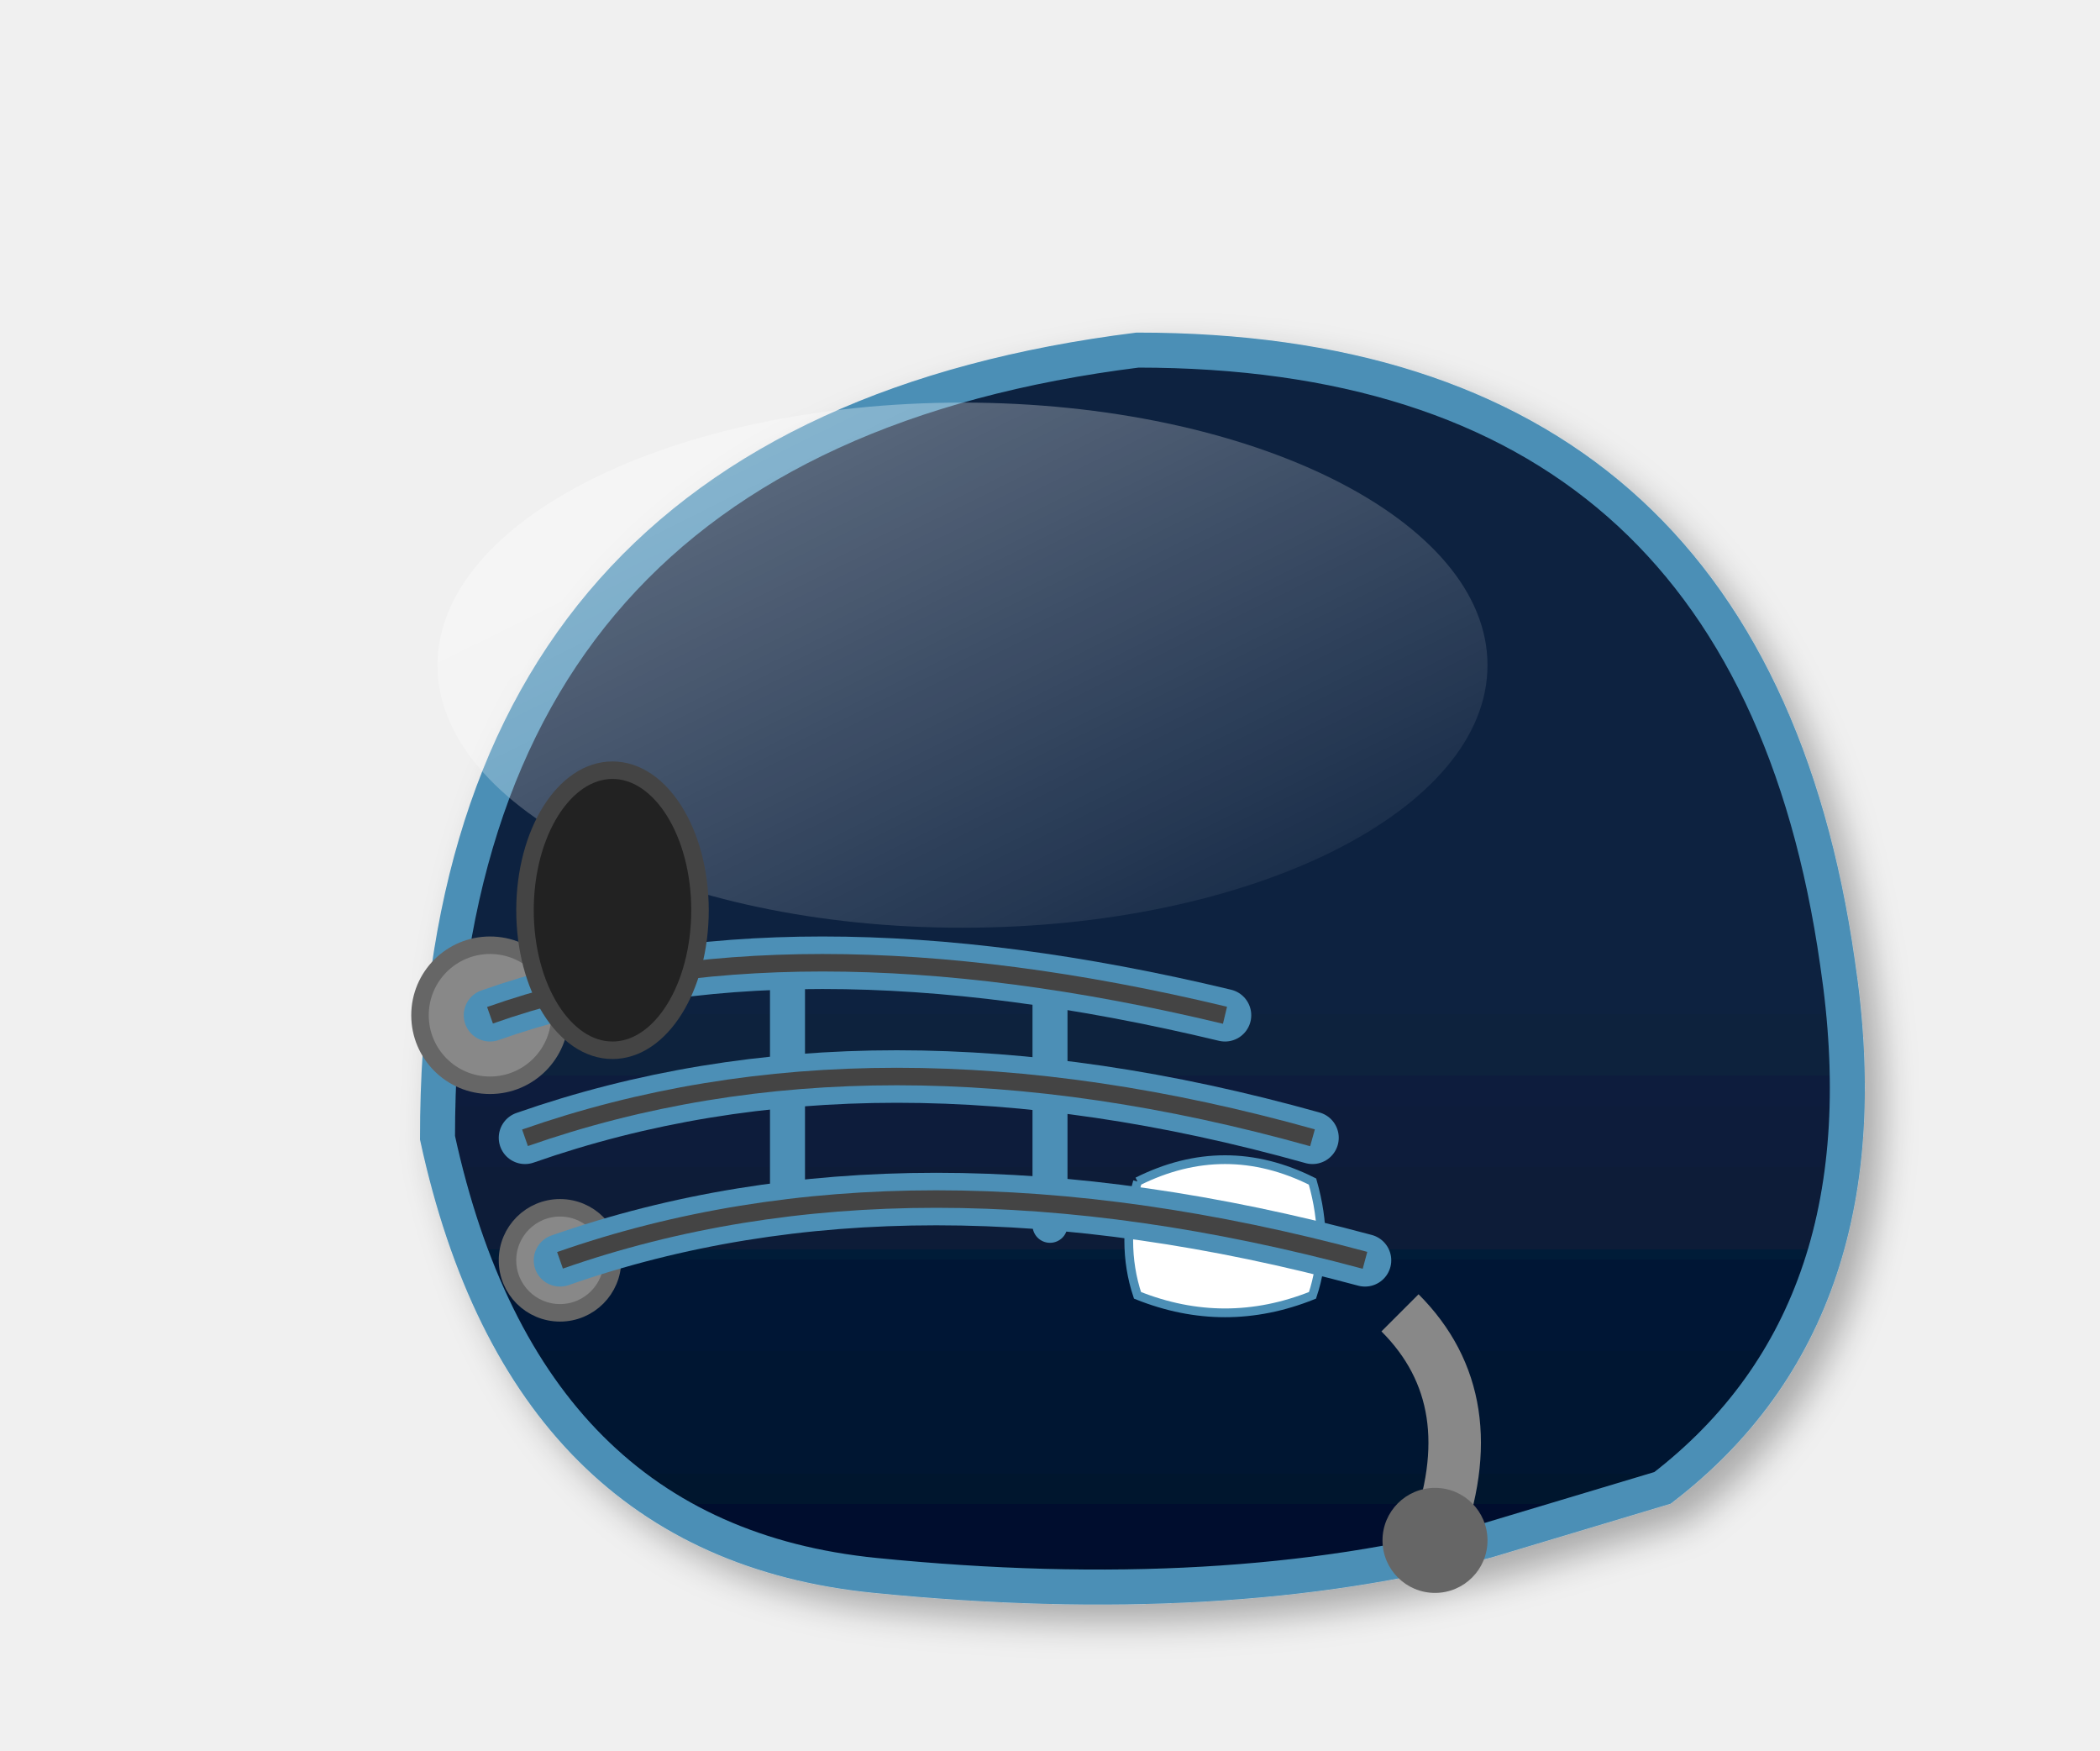
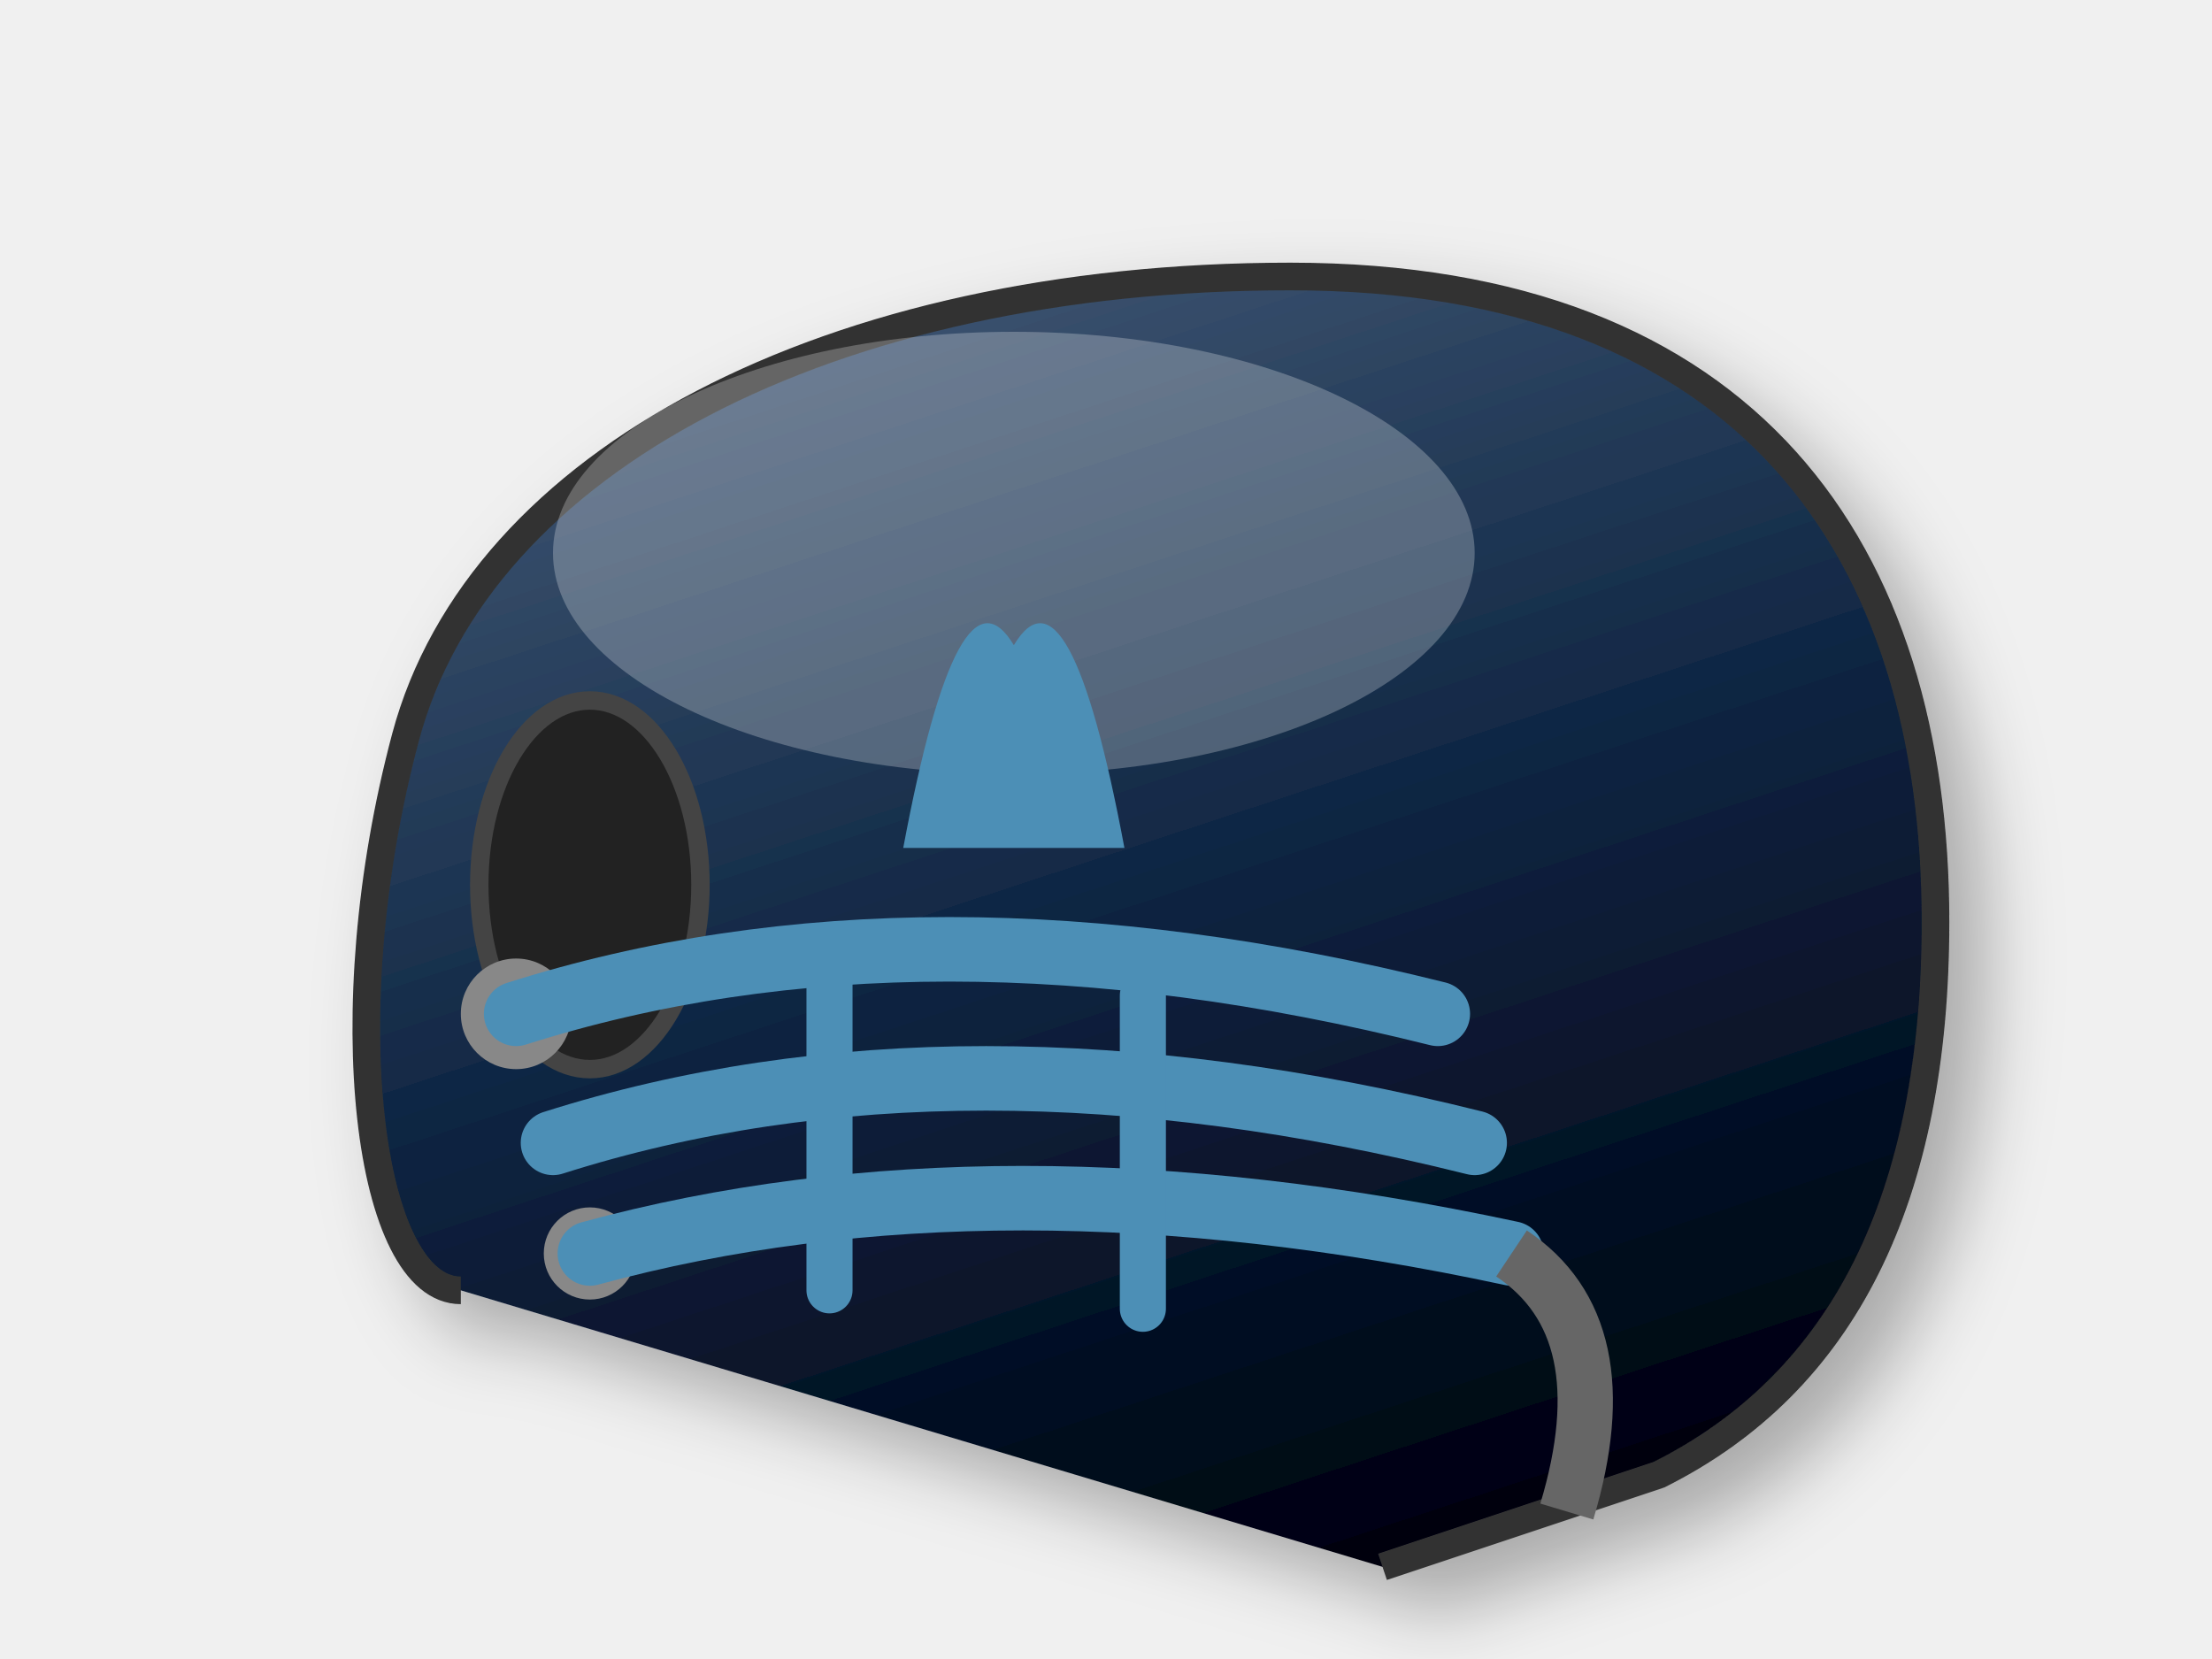
- <svg xmlns="http://www.w3.org/2000/svg" viewBox="0 0 120 100">
+ <svg xmlns="http://www.w3.org/2000/svg" viewBox="0 0 120 90">
  <defs>
-     <linearGradient id="helmetShellTEN" x1="0%" y1="0%" x2="0%" y2="100%">
-       <stop offset="0%" style="stop-color:#0C2340;stop-opacity:1" />
+     <linearGradient id="shellGradTEN" x1="30%" y1="0%" x2="70%" y2="100%">
+       <stop offset="0%" style="stop-color:#3f5673;stop-opacity:1" />
      <stop offset="50%" style="stop-color:#0C2340;stop-opacity:1" />
-       <stop offset="100%" style="stop-color:#000f2c;stop-opacity:1" />
-     </linearGradient>
-     <linearGradient id="helmetHighlightTEN" x1="0%" y1="0%" x2="100%" y2="100%">
-       <stop offset="0%" style="stop-color:#ffffff;stop-opacity:0.4" />
-       <stop offset="100%" style="stop-color:#ffffff;stop-opacity:0" />
+       <stop offset="100%" style="stop-color:#00000d;stop-opacity:1" />
    </linearGradient>
    <filter id="shadowTEN" x="-20%" y="-20%" width="140%" height="140%">
-       <feDropShadow dx="1" dy="1" stdDeviation="1" flood-opacity="0.3" />
+       <feDropShadow dx="2" dy="2" stdDeviation="2" flood-opacity="0.3" />
    </filter>
  </defs>
-   <path d="M 25 65 Q 25 25 65 20 Q 100 20 105 55 Q 108 75 95 85 L 85 88 Q 70 92 50 90 Q 30 88 25 65 Z" fill="url(#helmetShellTEN)" stroke="#4C8FB6" stroke-width="2" filter="url(#shadowTEN)" />
-   <ellipse cx="55" cy="38" rx="30" ry="15" fill="url(#helmetHighlightTEN)" />
-   <g transform="translate(45, 45) scale(0.5)">
-     <path d="M 40 45 Q 50 40 60 45 Q 62 52 60 58 Q 50 62 40 58 Q 38 52 40 45 M 42 50 L 58 53" fill="#FFFFFF" stroke="#4C8FB6" stroke-width="1" />
+   <path d="M 25 70 C 20 70 18 55 22 40 C 26 25 45 15 70 15 C 95 15 105 30 105 50 C 105 65 100 75 90 80 L 75 85" fill="url(#shellGradTEN)" stroke="#333333" stroke-width="1.5" filter="url(#shadowTEN)" />
+   <ellipse cx="55" cy="30" rx="25" ry="12" fill="#FFFFFF" opacity="0.25" />
+   <path d="M 49 46 Q 52 30 55 35 Q 58 30 61 46 Z" fill="#4C8FB6" />
+   <ellipse cx="32" cy="48" rx="6" ry="10" fill="#222222" stroke="#444444" stroke-width="1" />
+   <circle cx="28" cy="55" r="3" fill="#888888" />
+   <circle cx="32" cy="68" r="2.5" fill="#888888" />
+   <g stroke="#4C8FB6" stroke-width="3.5" fill="none" stroke-linecap="round">
+     <path d="M 28 55 Q 50 48 78 55" />
+     <path d="M 30 62 Q 52 55 80 62" />
+     <path d="M 32 68 Q 54 62 82 68" />
+     <path d="M 45 52 L 45 70" stroke-width="2.5" />
+     <path d="M 62 54 L 62 71" stroke-width="2.5" />
  </g>
-   <circle cx="28" cy="58" r="4" fill="#888888" stroke="#666666" stroke-width="1" />
-   <circle cx="32" cy="72" r="3" fill="#888888" stroke="#666666" stroke-width="1" />
-   <g stroke="#4C8FB6" stroke-width="3" fill="none" stroke-linecap="round">
-     <path d="M 28 58 Q 45 52 70 58" />
-     <path d="M 30 65 Q 50 58 75 65" />
-     <path d="M 32 72 Q 52 65 78 72" />
-     <path d="M 45 55 L 45 68" stroke-width="2" />
-     <path d="M 60 57 L 60 70" stroke-width="2" />
-   </g>
-   <path d="M 28 58 Q 45 52 70 58" stroke="#444444" stroke-width="1" fill="none" />
-   <path d="M 30 65 Q 50 58 75 65" stroke="#444444" stroke-width="1" fill="none" />
-   <path d="M 32 72 Q 52 65 78 72" stroke="#444444" stroke-width="1" fill="none" />
-   <ellipse cx="35" cy="52" rx="5" ry="8" fill="#222222" stroke="#444444" stroke-width="1" />
-   <path d="M 80 75 Q 85 80 82 88" stroke="#888888" stroke-width="3" fill="none" />
-   <circle cx="82" cy="88" r="3" fill="#666666" />
+   <path d="M 82 68 Q 88 72 85 82" stroke="#666666" stroke-width="3" fill="none" />
</svg>
